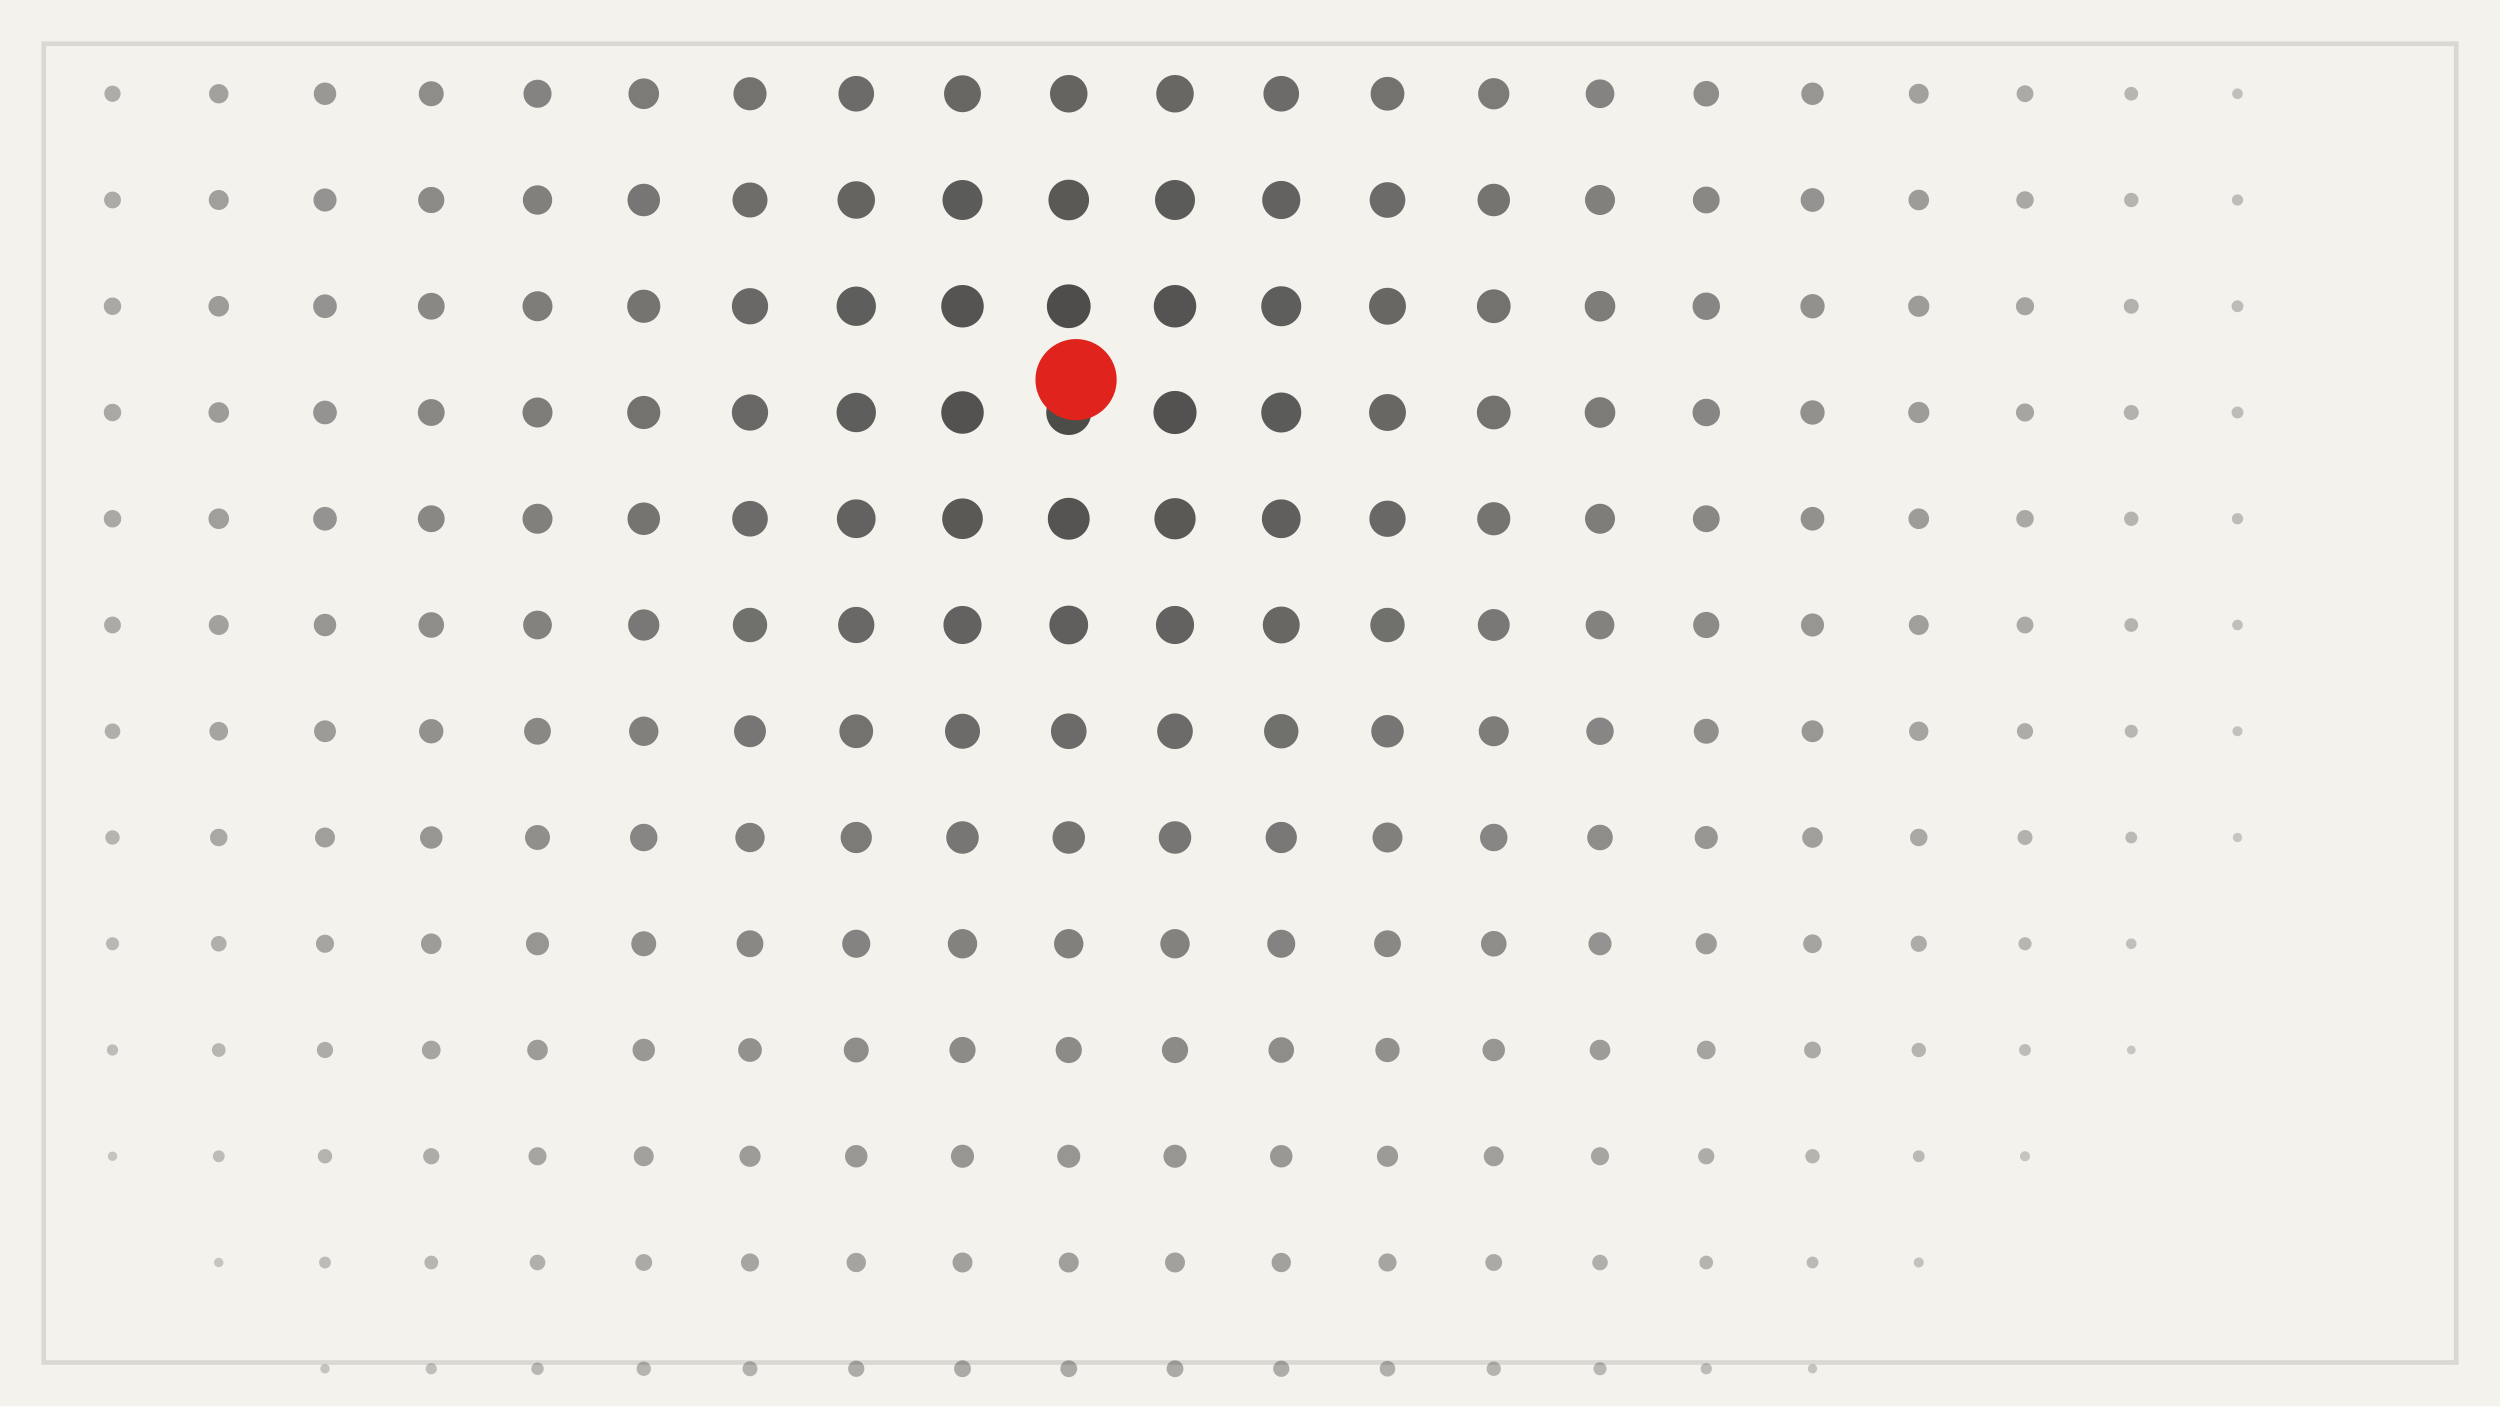
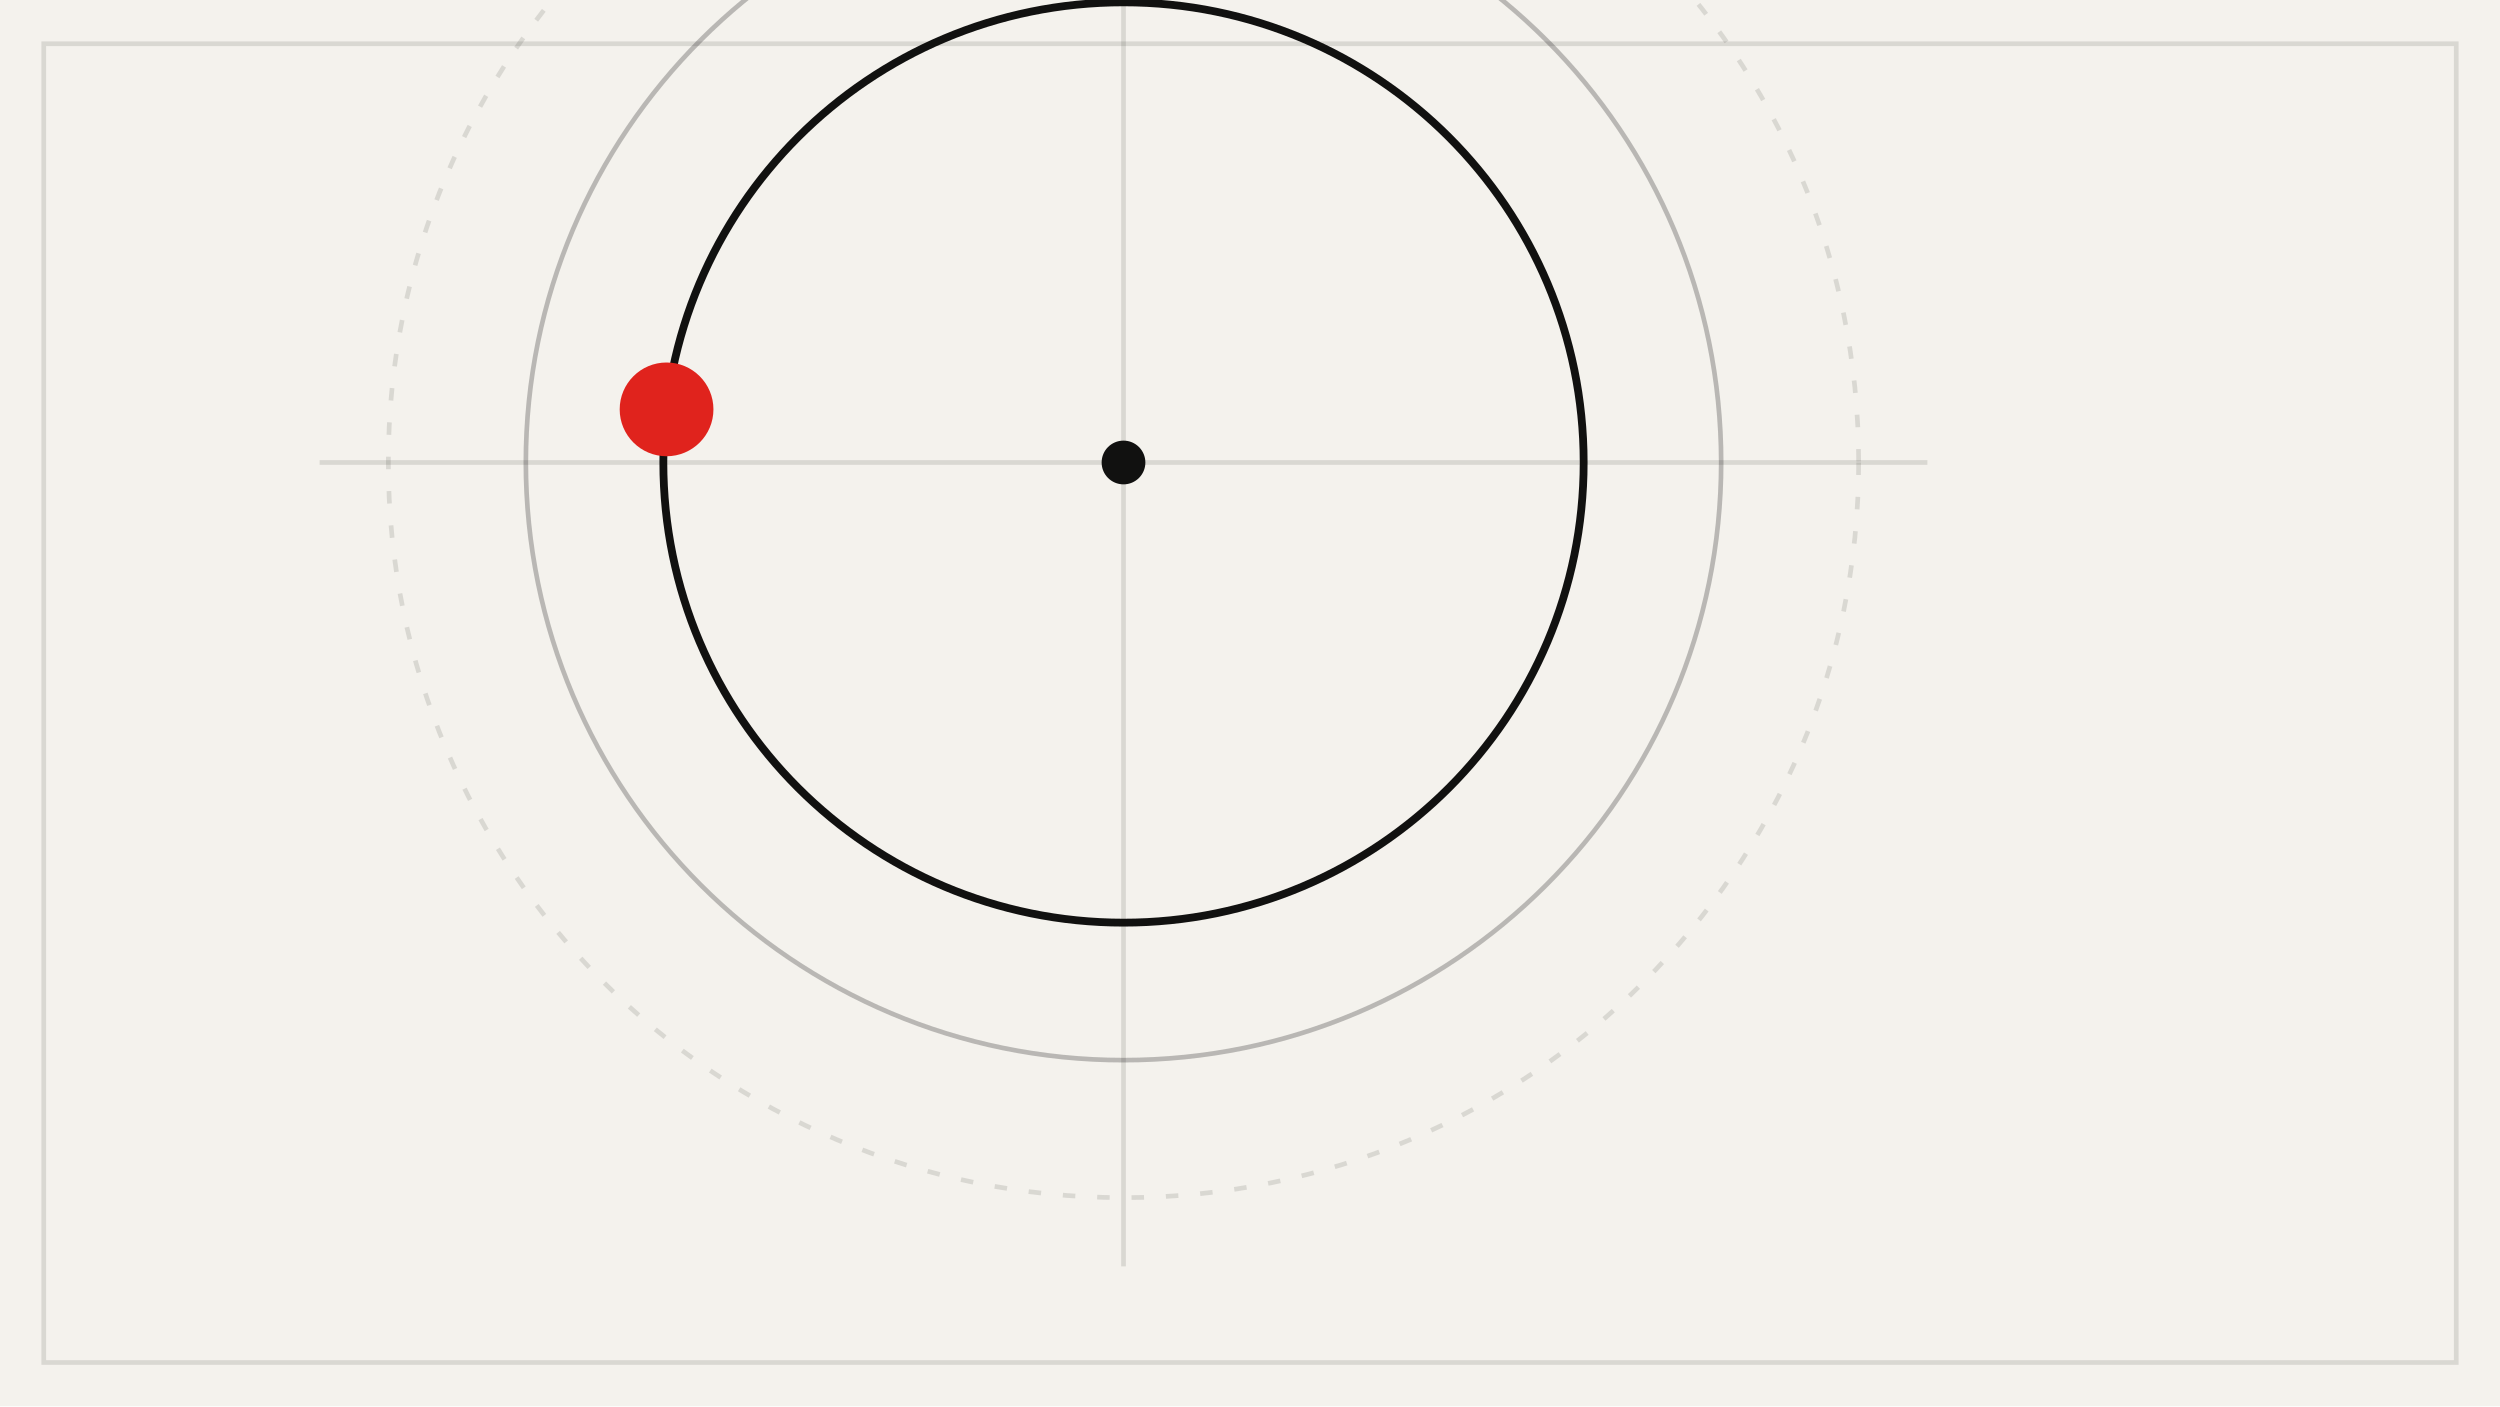
<svg xmlns="http://www.w3.org/2000/svg" width="800" height="450" viewBox="0 0 800 450">
  <rect width="800" height="450" fill="#F4F2ED" />
-   <circle cx="36" cy="30" r="2.6" fill="#111110" opacity="0.31" />
-   <circle cx="36" cy="64" r="2.7" fill="#111110" opacity="0.32" />
-   <circle cx="36" cy="98" r="2.8" fill="#111110" opacity="0.33" />
-   <circle cx="36" cy="132" r="2.8" fill="#111110" opacity="0.33" />
-   <circle cx="36" cy="166" r="2.8" fill="#111110" opacity="0.33" />
-   <circle cx="36" cy="200" r="2.7" fill="#111110" opacity="0.32" />
-   <circle cx="36" cy="234" r="2.5" fill="#111110" opacity="0.30" />
-   <circle cx="36" cy="268" r="2.3" fill="#111110" opacity="0.28" />
-   <circle cx="36" cy="302" r="2.1" fill="#111110" opacity="0.26" />
-   <circle cx="36" cy="336" r="1.8" fill="#111110" opacity="0.24" />
-   <circle cx="36" cy="370" r="1.5" fill="#111110" opacity="0.21" />
-   <circle cx="70" cy="30" r="3.1" fill="#111110" opacity="0.36" />
-   <circle cx="70" cy="64" r="3.2" fill="#111110" opacity="0.37" />
-   <circle cx="70" cy="98" r="3.3" fill="#111110" opacity="0.38" />
-   <circle cx="70" cy="132" r="3.3" fill="#111110" opacity="0.38" />
-   <circle cx="70" cy="166" r="3.3" fill="#111110" opacity="0.37" />
-   <circle cx="70" cy="200" r="3.2" fill="#111110" opacity="0.36" />
-   <circle cx="70" cy="234" r="3.0" fill="#111110" opacity="0.35" />
-   <circle cx="70" cy="268" r="2.8" fill="#111110" opacity="0.33" />
-   <circle cx="70" cy="302" r="2.5" fill="#111110" opacity="0.30" />
-   <circle cx="70" cy="336" r="2.2" fill="#111110" opacity="0.27" />
-   <circle cx="70" cy="370" r="1.9" fill="#111110" opacity="0.24" />
-   <circle cx="70" cy="404" r="1.5" fill="#111110" opacity="0.21" />
-   <circle cx="104" cy="30" r="3.6" fill="#111110" opacity="0.40" />
-   <circle cx="104" cy="64" r="3.7" fill="#111110" opacity="0.42" />
-   <circle cx="104" cy="98" r="3.8" fill="#111110" opacity="0.42" />
-   <circle cx="104" cy="132" r="3.8" fill="#111110" opacity="0.42" />
-   <circle cx="104" cy="166" r="3.8" fill="#111110" opacity="0.42" />
-   <circle cx="104" cy="200" r="3.6" fill="#111110" opacity="0.41" />
-   <circle cx="104" cy="234" r="3.5" fill="#111110" opacity="0.39" />
-   <circle cx="104" cy="268" r="3.2" fill="#111110" opacity="0.37" />
-   <circle cx="104" cy="302" r="2.9" fill="#111110" opacity="0.34" />
-   <circle cx="104" cy="336" r="2.6" fill="#111110" opacity="0.31" />
-   <circle cx="104" cy="370" r="2.3" fill="#111110" opacity="0.28" />
-   <circle cx="104" cy="404" r="1.9" fill="#111110" opacity="0.24" />
-   <circle cx="104" cy="438" r="1.5" fill="#111110" opacity="0.21" />
-   <circle cx="138" cy="30" r="4.0" fill="#111110" opacity="0.45" />
-   <circle cx="138" cy="64" r="4.2" fill="#111110" opacity="0.46" />
-   <circle cx="138" cy="98" r="4.3" fill="#111110" opacity="0.47" />
-   <circle cx="138" cy="132" r="4.3" fill="#111110" opacity="0.47" />
-   <circle cx="138" cy="166" r="4.3" fill="#111110" opacity="0.47" />
-   <circle cx="138" cy="200" r="4.1" fill="#111110" opacity="0.45" />
-   <circle cx="138" cy="234" r="3.9" fill="#111110" opacity="0.43" />
-   <circle cx="138" cy="268" r="3.6" fill="#111110" opacity="0.41" />
-   <circle cx="138" cy="302" r="3.3" fill="#111110" opacity="0.38" />
-   <circle cx="138" cy="336" r="3.0" fill="#111110" opacity="0.34" />
-   <circle cx="138" cy="370" r="2.6" fill="#111110" opacity="0.31" />
-   <circle cx="138" cy="404" r="2.2" fill="#111110" opacity="0.27" />
-   <circle cx="138" cy="438" r="1.8" fill="#111110" opacity="0.23" />
-   <circle cx="172" cy="30" r="4.5" fill="#111110" opacity="0.49" />
-   <circle cx="172" cy="64" r="4.7" fill="#111110" opacity="0.51" />
-   <circle cx="172" cy="98" r="4.8" fill="#111110" opacity="0.52" />
-   <circle cx="172" cy="132" r="4.8" fill="#111110" opacity="0.52" />
-   <circle cx="172" cy="166" r="4.8" fill="#111110" opacity="0.51" />
-   <circle cx="172" cy="200" r="4.6" fill="#111110" opacity="0.50" />
-   <circle cx="172" cy="234" r="4.3" fill="#111110" opacity="0.47" />
-   <circle cx="172" cy="268" r="4.0" fill="#111110" opacity="0.44" />
-   <circle cx="172" cy="302" r="3.7" fill="#111110" opacity="0.41" />
-   <circle cx="172" cy="336" r="3.3" fill="#111110" opacity="0.38" />
-   <circle cx="172" cy="370" r="2.9" fill="#111110" opacity="0.34" />
-   <circle cx="172" cy="404" r="2.5" fill="#111110" opacity="0.30" />
-   <circle cx="172" cy="438" r="2.0" fill="#111110" opacity="0.26" />
-   <circle cx="206" cy="30" r="4.9" fill="#111110" opacity="0.53" />
-   <circle cx="206" cy="64" r="5.2" fill="#111110" opacity="0.55" />
-   <circle cx="206" cy="98" r="5.3" fill="#111110" opacity="0.56" />
-   <circle cx="206" cy="132" r="5.3" fill="#111110" opacity="0.57" />
-   <circle cx="206" cy="166" r="5.2" fill="#111110" opacity="0.56" />
-   <circle cx="206" cy="200" r="5.0" fill="#111110" opacity="0.54" />
-   <circle cx="206" cy="234" r="4.7" fill="#111110" opacity="0.51" />
-   <circle cx="206" cy="268" r="4.4" fill="#111110" opacity="0.48" />
-   <circle cx="206" cy="302" r="4.0" fill="#111110" opacity="0.44" />
-   <circle cx="206" cy="336" r="3.6" fill="#111110" opacity="0.40" />
-   <circle cx="206" cy="370" r="3.2" fill="#111110" opacity="0.36" />
-   <circle cx="206" cy="404" r="2.7" fill="#111110" opacity="0.32" />
-   <circle cx="206" cy="438" r="2.3" fill="#111110" opacity="0.28" />
-   <circle cx="240" cy="30" r="5.3" fill="#111110" opacity="0.57" />
-   <circle cx="240" cy="64" r="5.6" fill="#111110" opacity="0.59" />
-   <circle cx="240" cy="98" r="5.8" fill="#111110" opacity="0.61" />
-   <circle cx="240" cy="132" r="5.8" fill="#111110" opacity="0.61" />
-   <circle cx="240" cy="166" r="5.7" fill="#111110" opacity="0.60" />
-   <circle cx="240" cy="200" r="5.5" fill="#111110" opacity="0.58" />
-   <circle cx="240" cy="234" r="5.1" fill="#111110" opacity="0.55" />
-   <circle cx="240" cy="268" r="4.7" fill="#111110" opacity="0.51" />
-   <circle cx="240" cy="302" r="4.3" fill="#111110" opacity="0.47" />
-   <circle cx="240" cy="336" r="3.8" fill="#111110" opacity="0.43" />
-   <circle cx="240" cy="370" r="3.4" fill="#111110" opacity="0.38" />
-   <circle cx="240" cy="404" r="2.9" fill="#111110" opacity="0.34" />
-   <circle cx="240" cy="438" r="2.4" fill="#111110" opacity="0.29" />
-   <circle cx="274" cy="30" r="5.7" fill="#111110" opacity="0.60" />
-   <circle cx="274" cy="64" r="6.0" fill="#111110" opacity="0.63" />
-   <circle cx="274" cy="98" r="6.3" fill="#111110" opacity="0.66" />
-   <circle cx="274" cy="132" r="6.3" fill="#111110" opacity="0.66" />
-   <circle cx="274" cy="166" r="6.2" fill="#111110" opacity="0.64" />
-   <circle cx="274" cy="200" r="5.8" fill="#111110" opacity="0.61" />
-   <circle cx="274" cy="234" r="5.4" fill="#111110" opacity="0.57" />
-   <circle cx="274" cy="268" r="5.0" fill="#111110" opacity="0.53" />
-   <circle cx="274" cy="302" r="4.5" fill="#111110" opacity="0.49" />
-   <circle cx="274" cy="336" r="4.0" fill="#111110" opacity="0.45" />
-   <circle cx="274" cy="370" r="3.6" fill="#111110" opacity="0.40" />
-   <circle cx="274" cy="404" r="3.1" fill="#111110" opacity="0.35" />
-   <circle cx="274" cy="438" r="2.6" fill="#111110" opacity="0.31" />
-   <circle cx="308" cy="30" r="5.9" fill="#111110" opacity="0.62" />
-   <circle cx="308" cy="64" r="6.4" fill="#111110" opacity="0.67" />
-   <circle cx="308" cy="98" r="6.8" fill="#111110" opacity="0.70" />
-   <circle cx="308" cy="132" r="6.8" fill="#111110" opacity="0.71" />
-   <circle cx="308" cy="166" r="6.5" fill="#111110" opacity="0.68" />
-   <circle cx="308" cy="200" r="6.1" fill="#111110" opacity="0.64" />
-   <circle cx="308" cy="234" r="5.6" fill="#111110" opacity="0.60" />
-   <circle cx="308" cy="268" r="5.2" fill="#111110" opacity="0.55" />
-   <circle cx="308" cy="302" r="4.7" fill="#111110" opacity="0.50" />
-   <circle cx="308" cy="336" r="4.2" fill="#111110" opacity="0.46" />
-   <circle cx="308" cy="370" r="3.7" fill="#111110" opacity="0.41" />
-   <circle cx="308" cy="404" r="3.2" fill="#111110" opacity="0.36" />
-   <circle cx="308" cy="438" r="2.7" fill="#111110" opacity="0.32" />
-   <circle cx="342" cy="30" r="6.0" fill="#111110" opacity="0.63" />
-   <circle cx="342" cy="64" r="6.5" fill="#111110" opacity="0.68" />
-   <circle cx="342" cy="98" r="7.0" fill="#111110" opacity="0.73" />
-   <circle cx="342" cy="132" r="7.2" fill="#111110" opacity="0.74" />
-   <circle cx="342" cy="166" r="6.7" fill="#111110" opacity="0.70" />
-   <circle cx="342" cy="200" r="6.2" fill="#111110" opacity="0.65" />
-   <circle cx="342" cy="234" r="5.7" fill="#111110" opacity="0.60" />
-   <circle cx="342" cy="268" r="5.2" fill="#111110" opacity="0.56" />
-   <circle cx="342" cy="302" r="4.7" fill="#111110" opacity="0.51" />
-   <circle cx="342" cy="336" r="4.2" fill="#111110" opacity="0.46" />
-   <circle cx="342" cy="370" r="3.7" fill="#111110" opacity="0.41" />
-   <circle cx="342" cy="404" r="3.2" fill="#111110" opacity="0.37" />
-   <circle cx="342" cy="438" r="2.7" fill="#111110" opacity="0.32" />
-   <circle cx="376" cy="30" r="6.0" fill="#111110" opacity="0.62" />
-   <circle cx="376" cy="64" r="6.4" fill="#111110" opacity="0.67" />
-   <circle cx="376" cy="98" r="6.8" fill="#111110" opacity="0.70" />
-   <circle cx="376" cy="132" r="6.9" fill="#111110" opacity="0.71" />
-   <circle cx="376" cy="166" r="6.6" fill="#111110" opacity="0.68" />
-   <circle cx="376" cy="200" r="6.1" fill="#111110" opacity="0.64" />
-   <circle cx="376" cy="234" r="5.7" fill="#111110" opacity="0.60" />
-   <circle cx="376" cy="268" r="5.2" fill="#111110" opacity="0.55" />
-   <circle cx="376" cy="302" r="4.7" fill="#111110" opacity="0.50" />
-   <circle cx="376" cy="336" r="4.2" fill="#111110" opacity="0.46" />
-   <circle cx="376" cy="370" r="3.7" fill="#111110" opacity="0.41" />
-   <circle cx="376" cy="404" r="3.2" fill="#111110" opacity="0.36" />
-   <circle cx="376" cy="438" r="2.7" fill="#111110" opacity="0.32" />
-   <circle cx="410" cy="30" r="5.7" fill="#111110" opacity="0.60" />
-   <circle cx="410" cy="64" r="6.1" fill="#111110" opacity="0.64" />
-   <circle cx="410" cy="98" r="6.4" fill="#111110" opacity="0.66" />
-   <circle cx="410" cy="132" r="6.4" fill="#111110" opacity="0.67" />
-   <circle cx="410" cy="166" r="6.2" fill="#111110" opacity="0.65" />
-   <circle cx="410" cy="200" r="5.9" fill="#111110" opacity="0.62" />
-   <circle cx="410" cy="234" r="5.5" fill="#111110" opacity="0.58" />
-   <circle cx="410" cy="268" r="5.0" fill="#111110" opacity="0.54" />
-   <circle cx="410" cy="302" r="4.5" fill="#111110" opacity="0.49" />
-   <circle cx="410" cy="336" r="4.1" fill="#111110" opacity="0.45" />
-   <circle cx="410" cy="370" r="3.6" fill="#111110" opacity="0.40" />
-   <circle cx="410" cy="404" r="3.1" fill="#111110" opacity="0.36" />
-   <circle cx="410" cy="438" r="2.6" fill="#111110" opacity="0.31" />
-   <circle cx="444" cy="30" r="5.4" fill="#111110" opacity="0.57" />
-   <circle cx="444" cy="64" r="5.7" fill="#111110" opacity="0.60" />
-   <circle cx="444" cy="98" r="5.9" fill="#111110" opacity="0.62" />
-   <circle cx="444" cy="132" r="5.9" fill="#111110" opacity="0.62" />
-   <circle cx="444" cy="166" r="5.8" fill="#111110" opacity="0.61" />
-   <circle cx="444" cy="200" r="5.5" fill="#111110" opacity="0.58" />
-   <circle cx="444" cy="234" r="5.2" fill="#111110" opacity="0.55" />
-   <circle cx="444" cy="268" r="4.8" fill="#111110" opacity="0.51" />
-   <circle cx="444" cy="302" r="4.3" fill="#111110" opacity="0.47" />
-   <circle cx="444" cy="336" r="3.9" fill="#111110" opacity="0.43" />
-   <circle cx="444" cy="370" r="3.4" fill="#111110" opacity="0.39" />
-   <circle cx="444" cy="404" r="2.9" fill="#111110" opacity="0.34" />
-   <circle cx="444" cy="438" r="2.5" fill="#111110" opacity="0.30" />
-   <circle cx="478" cy="30" r="5.0" fill="#111110" opacity="0.53" />
-   <circle cx="478" cy="64" r="5.2" fill="#111110" opacity="0.56" />
-   <circle cx="478" cy="98" r="5.4" fill="#111110" opacity="0.57" />
-   <circle cx="478" cy="132" r="5.4" fill="#111110" opacity="0.57" />
-   <circle cx="478" cy="166" r="5.3" fill="#111110" opacity="0.56" />
-   <circle cx="478" cy="200" r="5.1" fill="#111110" opacity="0.54" />
-   <circle cx="478" cy="234" r="4.8" fill="#111110" opacity="0.52" />
-   <circle cx="478" cy="268" r="4.4" fill="#111110" opacity="0.48" />
-   <circle cx="478" cy="302" r="4.1" fill="#111110" opacity="0.45" />
-   <circle cx="478" cy="336" r="3.6" fill="#111110" opacity="0.41" />
-   <circle cx="478" cy="370" r="3.2" fill="#111110" opacity="0.37" />
-   <circle cx="478" cy="404" r="2.7" fill="#111110" opacity="0.32" />
-   <circle cx="478" cy="438" r="2.3" fill="#111110" opacity="0.28" />
-   <circle cx="512" cy="30" r="4.6" fill="#111110" opacity="0.49" />
-   <circle cx="512" cy="64" r="4.8" fill="#111110" opacity="0.51" />
-   <circle cx="512" cy="98" r="4.9" fill="#111110" opacity="0.52" />
-   <circle cx="512" cy="132" r="4.9" fill="#111110" opacity="0.53" />
-   <circle cx="512" cy="166" r="4.8" fill="#111110" opacity="0.52" />
-   <circle cx="512" cy="200" r="4.6" fill="#111110" opacity="0.50" />
-   <circle cx="512" cy="234" r="4.4" fill="#111110" opacity="0.48" />
-   <circle cx="512" cy="268" r="4.1" fill="#111110" opacity="0.45" />
-   <circle cx="512" cy="302" r="3.7" fill="#111110" opacity="0.42" />
-   <circle cx="512" cy="336" r="3.3" fill="#111110" opacity="0.38" />
-   <circle cx="512" cy="370" r="2.9" fill="#111110" opacity="0.34" />
-   <circle cx="512" cy="404" r="2.5" fill="#111110" opacity="0.30" />
-   <circle cx="512" cy="438" r="2.1" fill="#111110" opacity="0.26" />
-   <circle cx="546" cy="30" r="4.1" fill="#111110" opacity="0.45" />
-   <circle cx="546" cy="64" r="4.3" fill="#111110" opacity="0.47" />
-   <circle cx="546" cy="98" r="4.4" fill="#111110" opacity="0.48" />
-   <circle cx="546" cy="132" r="4.4" fill="#111110" opacity="0.48" />
-   <circle cx="546" cy="166" r="4.3" fill="#111110" opacity="0.47" />
-   <circle cx="546" cy="200" r="4.2" fill="#111110" opacity="0.46" />
-   <circle cx="546" cy="234" r="4.0" fill="#111110" opacity="0.44" />
-   <circle cx="546" cy="268" r="3.7" fill="#111110" opacity="0.41" />
-   <circle cx="546" cy="302" r="3.4" fill="#111110" opacity="0.38" />
-   <circle cx="546" cy="336" r="3.0" fill="#111110" opacity="0.35" />
-   <circle cx="546" cy="370" r="2.6" fill="#111110" opacity="0.31" />
-   <circle cx="546" cy="404" r="2.2" fill="#111110" opacity="0.28" />
-   <circle cx="546" cy="438" r="1.8" fill="#111110" opacity="0.24" />
-   <circle cx="580" cy="30" r="3.6" fill="#111110" opacity="0.41" />
-   <circle cx="580" cy="64" r="3.8" fill="#111110" opacity="0.42" />
-   <circle cx="580" cy="98" r="3.9" fill="#111110" opacity="0.43" />
-   <circle cx="580" cy="132" r="3.9" fill="#111110" opacity="0.43" />
-   <circle cx="580" cy="166" r="3.8" fill="#111110" opacity="0.43" />
-   <circle cx="580" cy="200" r="3.7" fill="#111110" opacity="0.41" />
-   <circle cx="580" cy="234" r="3.5" fill="#111110" opacity="0.40" />
-   <circle cx="580" cy="268" r="3.3" fill="#111110" opacity="0.37" />
-   <circle cx="580" cy="302" r="3.0" fill="#111110" opacity="0.35" />
-   <circle cx="580" cy="336" r="2.7" fill="#111110" opacity="0.32" />
-   <circle cx="580" cy="370" r="2.3" fill="#111110" opacity="0.28" />
-   <circle cx="580" cy="404" r="1.9" fill="#111110" opacity="0.25" />
-   <circle cx="580" cy="438" r="1.5" fill="#111110" opacity="0.21" />
-   <circle cx="614" cy="30" r="3.2" fill="#111110" opacity="0.36" />
-   <circle cx="614" cy="64" r="3.3" fill="#111110" opacity="0.38" />
-   <circle cx="614" cy="98" r="3.4" fill="#111110" opacity="0.38" />
-   <circle cx="614" cy="132" r="3.4" fill="#111110" opacity="0.38" />
-   <circle cx="614" cy="166" r="3.3" fill="#111110" opacity="0.38" />
-   <circle cx="614" cy="200" r="3.2" fill="#111110" opacity="0.37" />
-   <circle cx="614" cy="234" r="3.1" fill="#111110" opacity="0.35" />
-   <circle cx="614" cy="268" r="2.8" fill="#111110" opacity="0.33" />
-   <circle cx="614" cy="302" r="2.6" fill="#111110" opacity="0.31" />
-   <circle cx="614" cy="336" r="2.3" fill="#111110" opacity="0.28" />
-   <circle cx="614" cy="370" r="1.9" fill="#111110" opacity="0.25" />
-   <circle cx="614" cy="404" r="1.6" fill="#111110" opacity="0.22" />
-   <circle cx="648" cy="30" r="2.7" fill="#111110" opacity="0.32" />
-   <circle cx="648" cy="64" r="2.8" fill="#111110" opacity="0.33" />
-   <circle cx="648" cy="98" r="2.9" fill="#111110" opacity="0.34" />
-   <circle cx="648" cy="132" r="2.9" fill="#111110" opacity="0.34" />
-   <circle cx="648" cy="166" r="2.8" fill="#111110" opacity="0.33" />
-   <circle cx="648" cy="200" r="2.7" fill="#111110" opacity="0.32" />
-   <circle cx="648" cy="234" r="2.6" fill="#111110" opacity="0.31" />
-   <circle cx="648" cy="268" r="2.4" fill="#111110" opacity="0.29" />
-   <circle cx="648" cy="302" r="2.1" fill="#111110" opacity="0.27" />
-   <circle cx="648" cy="336" r="1.9" fill="#111110" opacity="0.24" />
-   <circle cx="648" cy="370" r="1.6" fill="#111110" opacity="0.21" />
-   <circle cx="682" cy="30" r="2.2" fill="#111110" opacity="0.27" />
-   <circle cx="682" cy="64" r="2.3" fill="#111110" opacity="0.28" />
-   <circle cx="682" cy="98" r="2.4" fill="#111110" opacity="0.29" />
-   <circle cx="682" cy="132" r="2.4" fill="#111110" opacity="0.29" />
-   <circle cx="682" cy="166" r="2.3" fill="#111110" opacity="0.28" />
-   <circle cx="682" cy="200" r="2.2" fill="#111110" opacity="0.28" />
-   <circle cx="682" cy="234" r="2.1" fill="#111110" opacity="0.26" />
-   <circle cx="682" cy="268" r="1.9" fill="#111110" opacity="0.25" />
-   <circle cx="682" cy="302" r="1.7" fill="#111110" opacity="0.23" />
-   <circle cx="682" cy="336" r="1.4" fill="#111110" opacity="0.20" />
-   <circle cx="716" cy="30" r="1.7" fill="#111110" opacity="0.23" />
-   <circle cx="716" cy="64" r="1.8" fill="#111110" opacity="0.24" />
-   <circle cx="716" cy="98" r="1.9" fill="#111110" opacity="0.24" />
-   <circle cx="716" cy="132" r="1.9" fill="#111110" opacity="0.24" />
-   <circle cx="716" cy="166" r="1.8" fill="#111110" opacity="0.24" />
-   <circle cx="716" cy="200" r="1.7" fill="#111110" opacity="0.23" />
-   <circle cx="716" cy="234" r="1.6" fill="#111110" opacity="0.22" />
-   <circle cx="716" cy="268" r="1.5" fill="#111110" opacity="0.20" />
-   <circle cx="344.342" cy="121.496" r="13" fill="#E0231D" />
+   <circle cx="359.521" cy="147.998" r="147.251" fill="none" stroke="#111110" stroke-width="2.5" />
+   <circle cx="359.521" cy="147.998" r="191.251" fill="none" stroke="rgba(17,17,16,.26)" stroke-width="1.5" />
+   <circle cx="359.521" cy="147.998" r="235.251" fill="none" stroke="rgba(17,17,16,.12)" stroke-width="1.5" stroke-dasharray="4 7" />
+   <line x1="102.271" y1="147.998" x2="616.772" y2="147.998" stroke="rgba(17,17,16,.12)" stroke-width="1.5" />
+   <line x1="359.521" y1="-109.253" x2="359.521" y2="405.248" stroke="rgba(17,17,16,.12)" stroke-width="1.5" />
+   <circle cx="359.521" cy="147.998" r="7" fill="#111110" />
+   <circle cx="213.3" cy="131.0" r="15" fill="#E0231D" />
  <rect x="14" y="14" width="772" height="422" fill="none" stroke="rgba(17,17,16,.12)" stroke-width="1.5" />
</svg>
